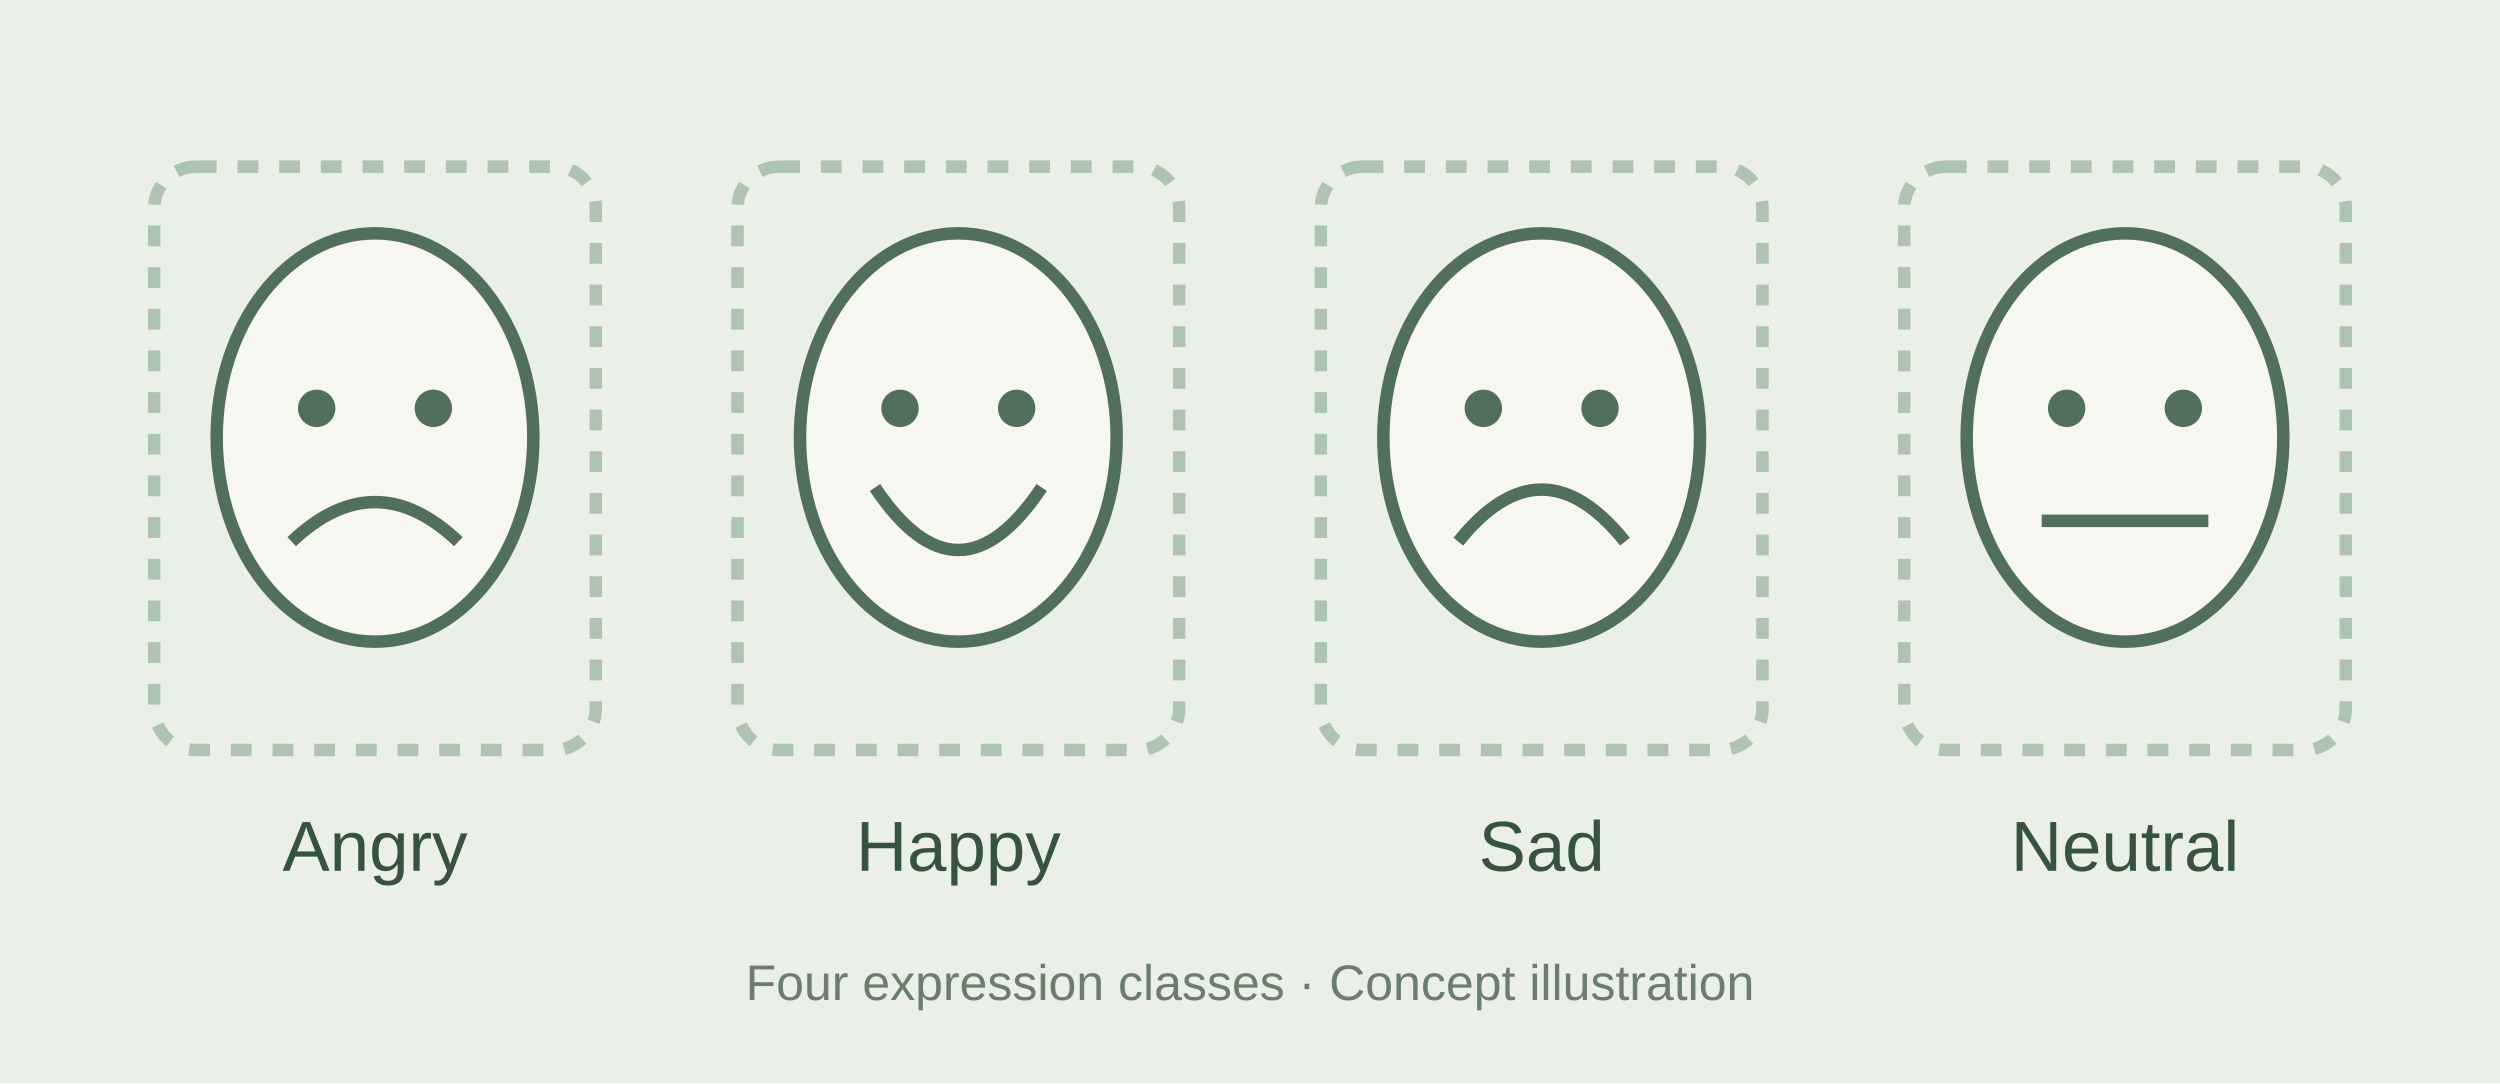
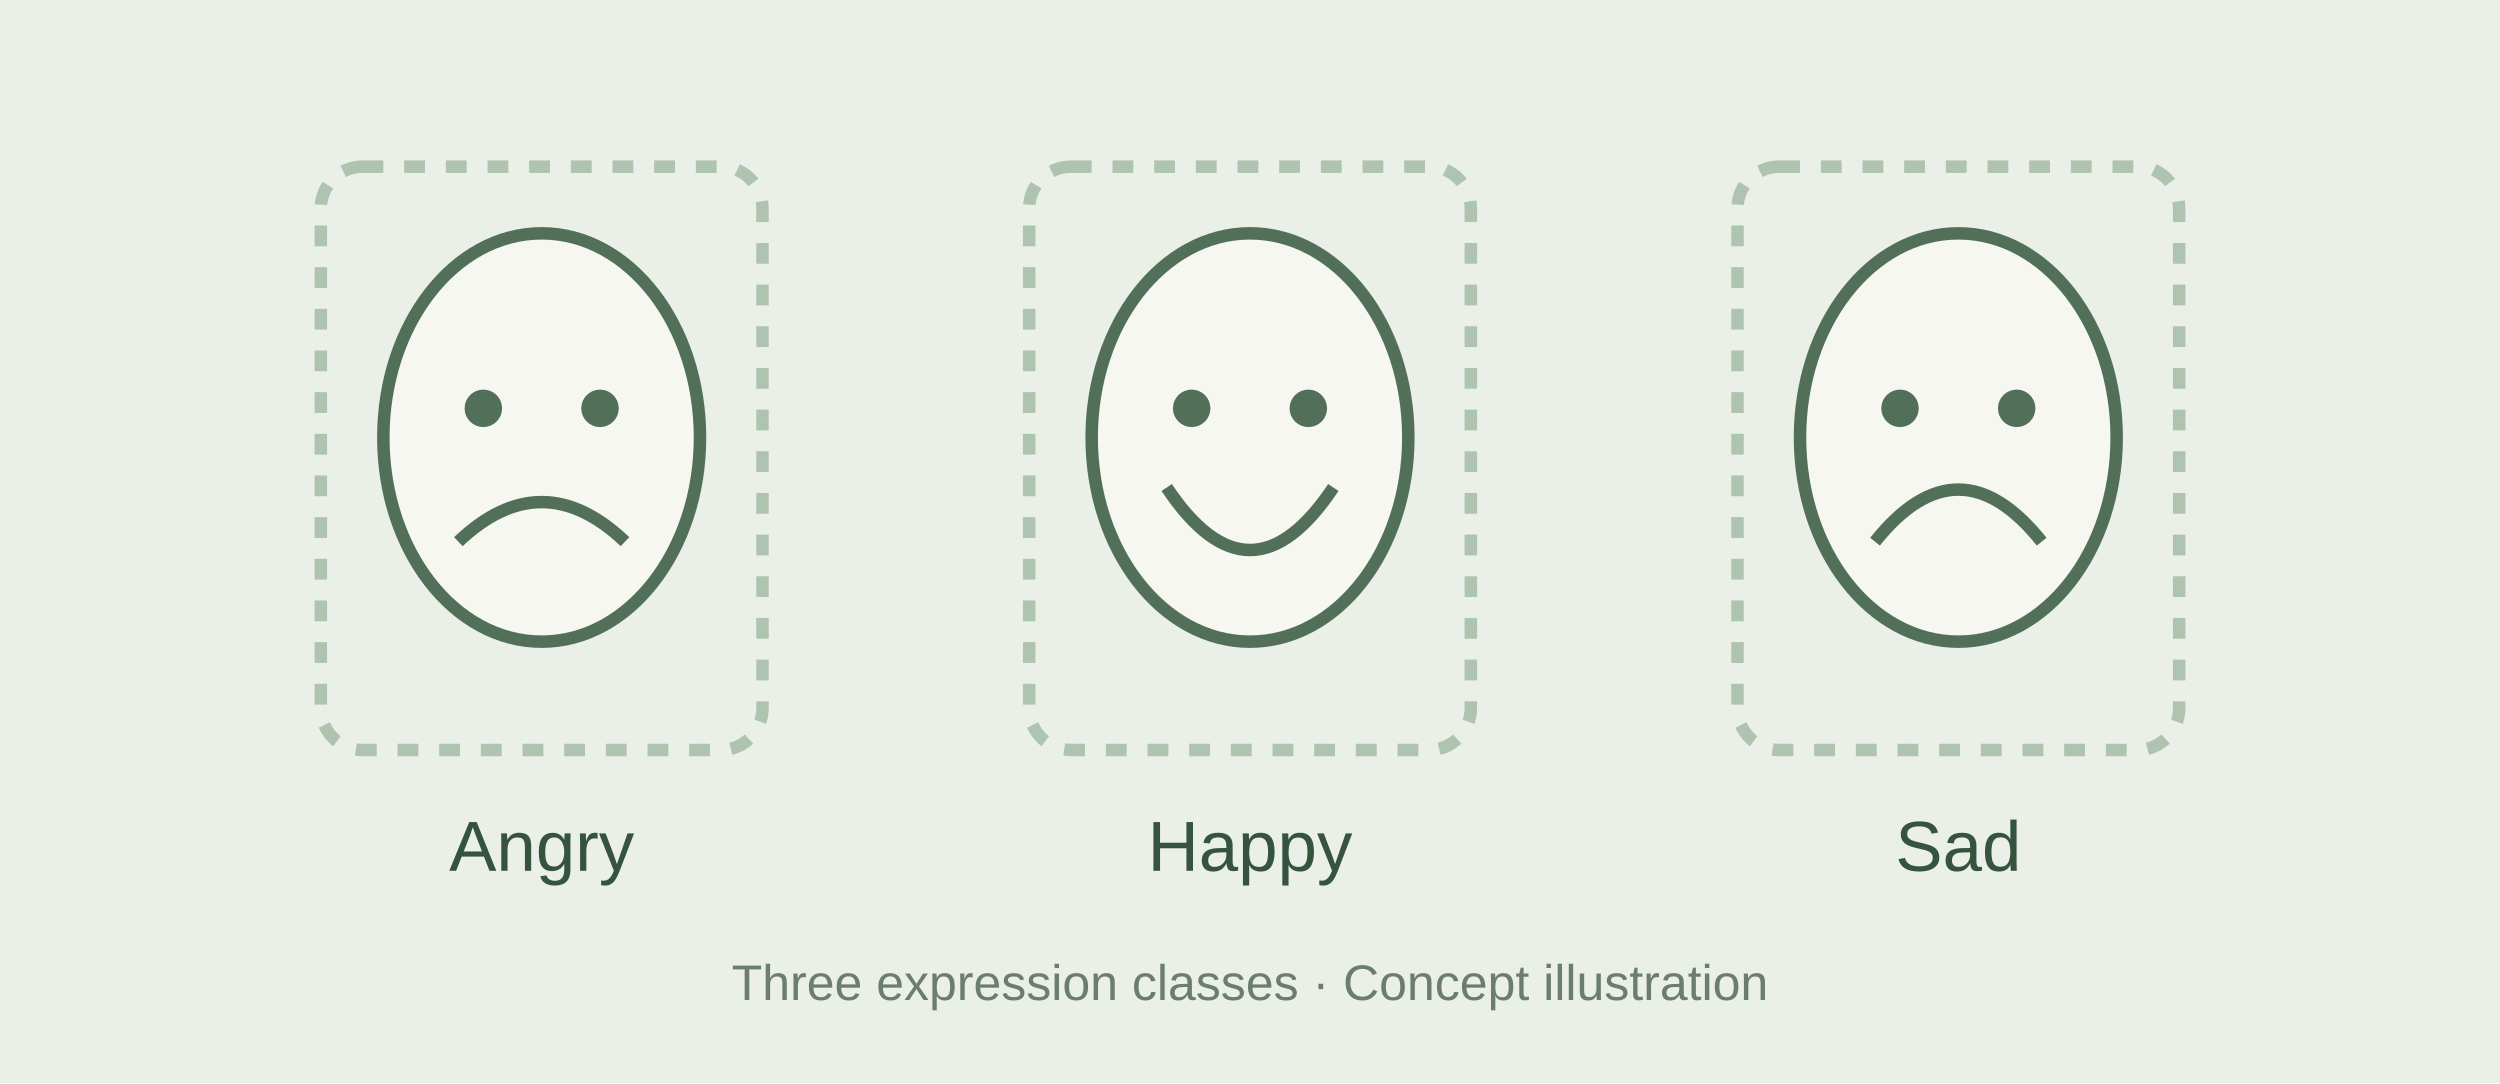
<svg xmlns="http://www.w3.org/2000/svg" viewBox="0 0 600 260">
  <rect width="600" height="260" fill="#eaf0e8" />
  <g fill="#f7f7f2" stroke="#526f59" stroke-width="3">
-     <g transform="translate(90 105)">
+     <g transform="translate(130 105)">
      <rect x="-53" y="-65" width="106" height="140" rx="10" stroke="#afc3b1" stroke-dasharray="5 5" fill="none" />
      <ellipse rx="38" ry="49" />
      <circle cx="-14" cy="-7" r="3" fill="#526f59" />
      <circle cx="14" cy="-7" r="3" fill="#526f59" />
      <path d="M-20 25 Q0 6 20 25" fill="none" />
      <text x="0" y="104" stroke="none" fill="#36533e" text-anchor="middle" font-family="Arial" font-size="17">Angry</text>
    </g>
-     <g transform="translate(230 105)">
+     <g transform="translate(300 105)">
      <rect x="-53" y="-65" width="106" height="140" rx="10" stroke="#afc3b1" stroke-dasharray="5 5" fill="none" />
      <ellipse rx="38" ry="49" />
      <circle cx="-14" cy="-7" r="3" fill="#526f59" />
      <circle cx="14" cy="-7" r="3" fill="#526f59" />
      <path d="M-20 12 Q0 42 20 12" fill="none" />
      <text x="0" y="104" stroke="none" fill="#36533e" text-anchor="middle" font-family="Arial" font-size="17">Happy</text>
    </g>
-     <g transform="translate(370 105)">
+     <g transform="translate(470 105)">
      <rect x="-53" y="-65" width="106" height="140" rx="10" stroke="#afc3b1" stroke-dasharray="5 5" fill="none" />
      <ellipse rx="38" ry="49" />
      <circle cx="-14" cy="-7" r="3" fill="#526f59" />
      <circle cx="14" cy="-7" r="3" fill="#526f59" />
      <path d="M-20 25 Q0 0 20 25" fill="none" />
      <text x="0" y="104" stroke="none" fill="#36533e" text-anchor="middle" font-family="Arial" font-size="17">Sad</text>
    </g>
-     <g transform="translate(510 105)">
-       <rect x="-53" y="-65" width="106" height="140" rx="10" stroke="#afc3b1" stroke-dasharray="5 5" fill="none" />
-       <ellipse rx="38" ry="49" />
-       <circle cx="-14" cy="-7" r="3" fill="#526f59" />
-       <circle cx="14" cy="-7" r="3" fill="#526f59" />
-       <path d="M-20 20 H20" fill="none" />
-       <text x="0" y="104" stroke="none" fill="#36533e" text-anchor="middle" font-family="Arial" font-size="17">Neutral</text>
-     </g>
  </g>
-   <text x="300" y="240" text-anchor="middle" font-family="Arial" font-size="12" fill="#6b7e6d">Four expression classes · Concept illustration</text>
+   <text x="300" y="240" text-anchor="middle" font-family="Arial" font-size="12" fill="#6b7e6d">Three expression classes · Concept illustration</text>
</svg>
